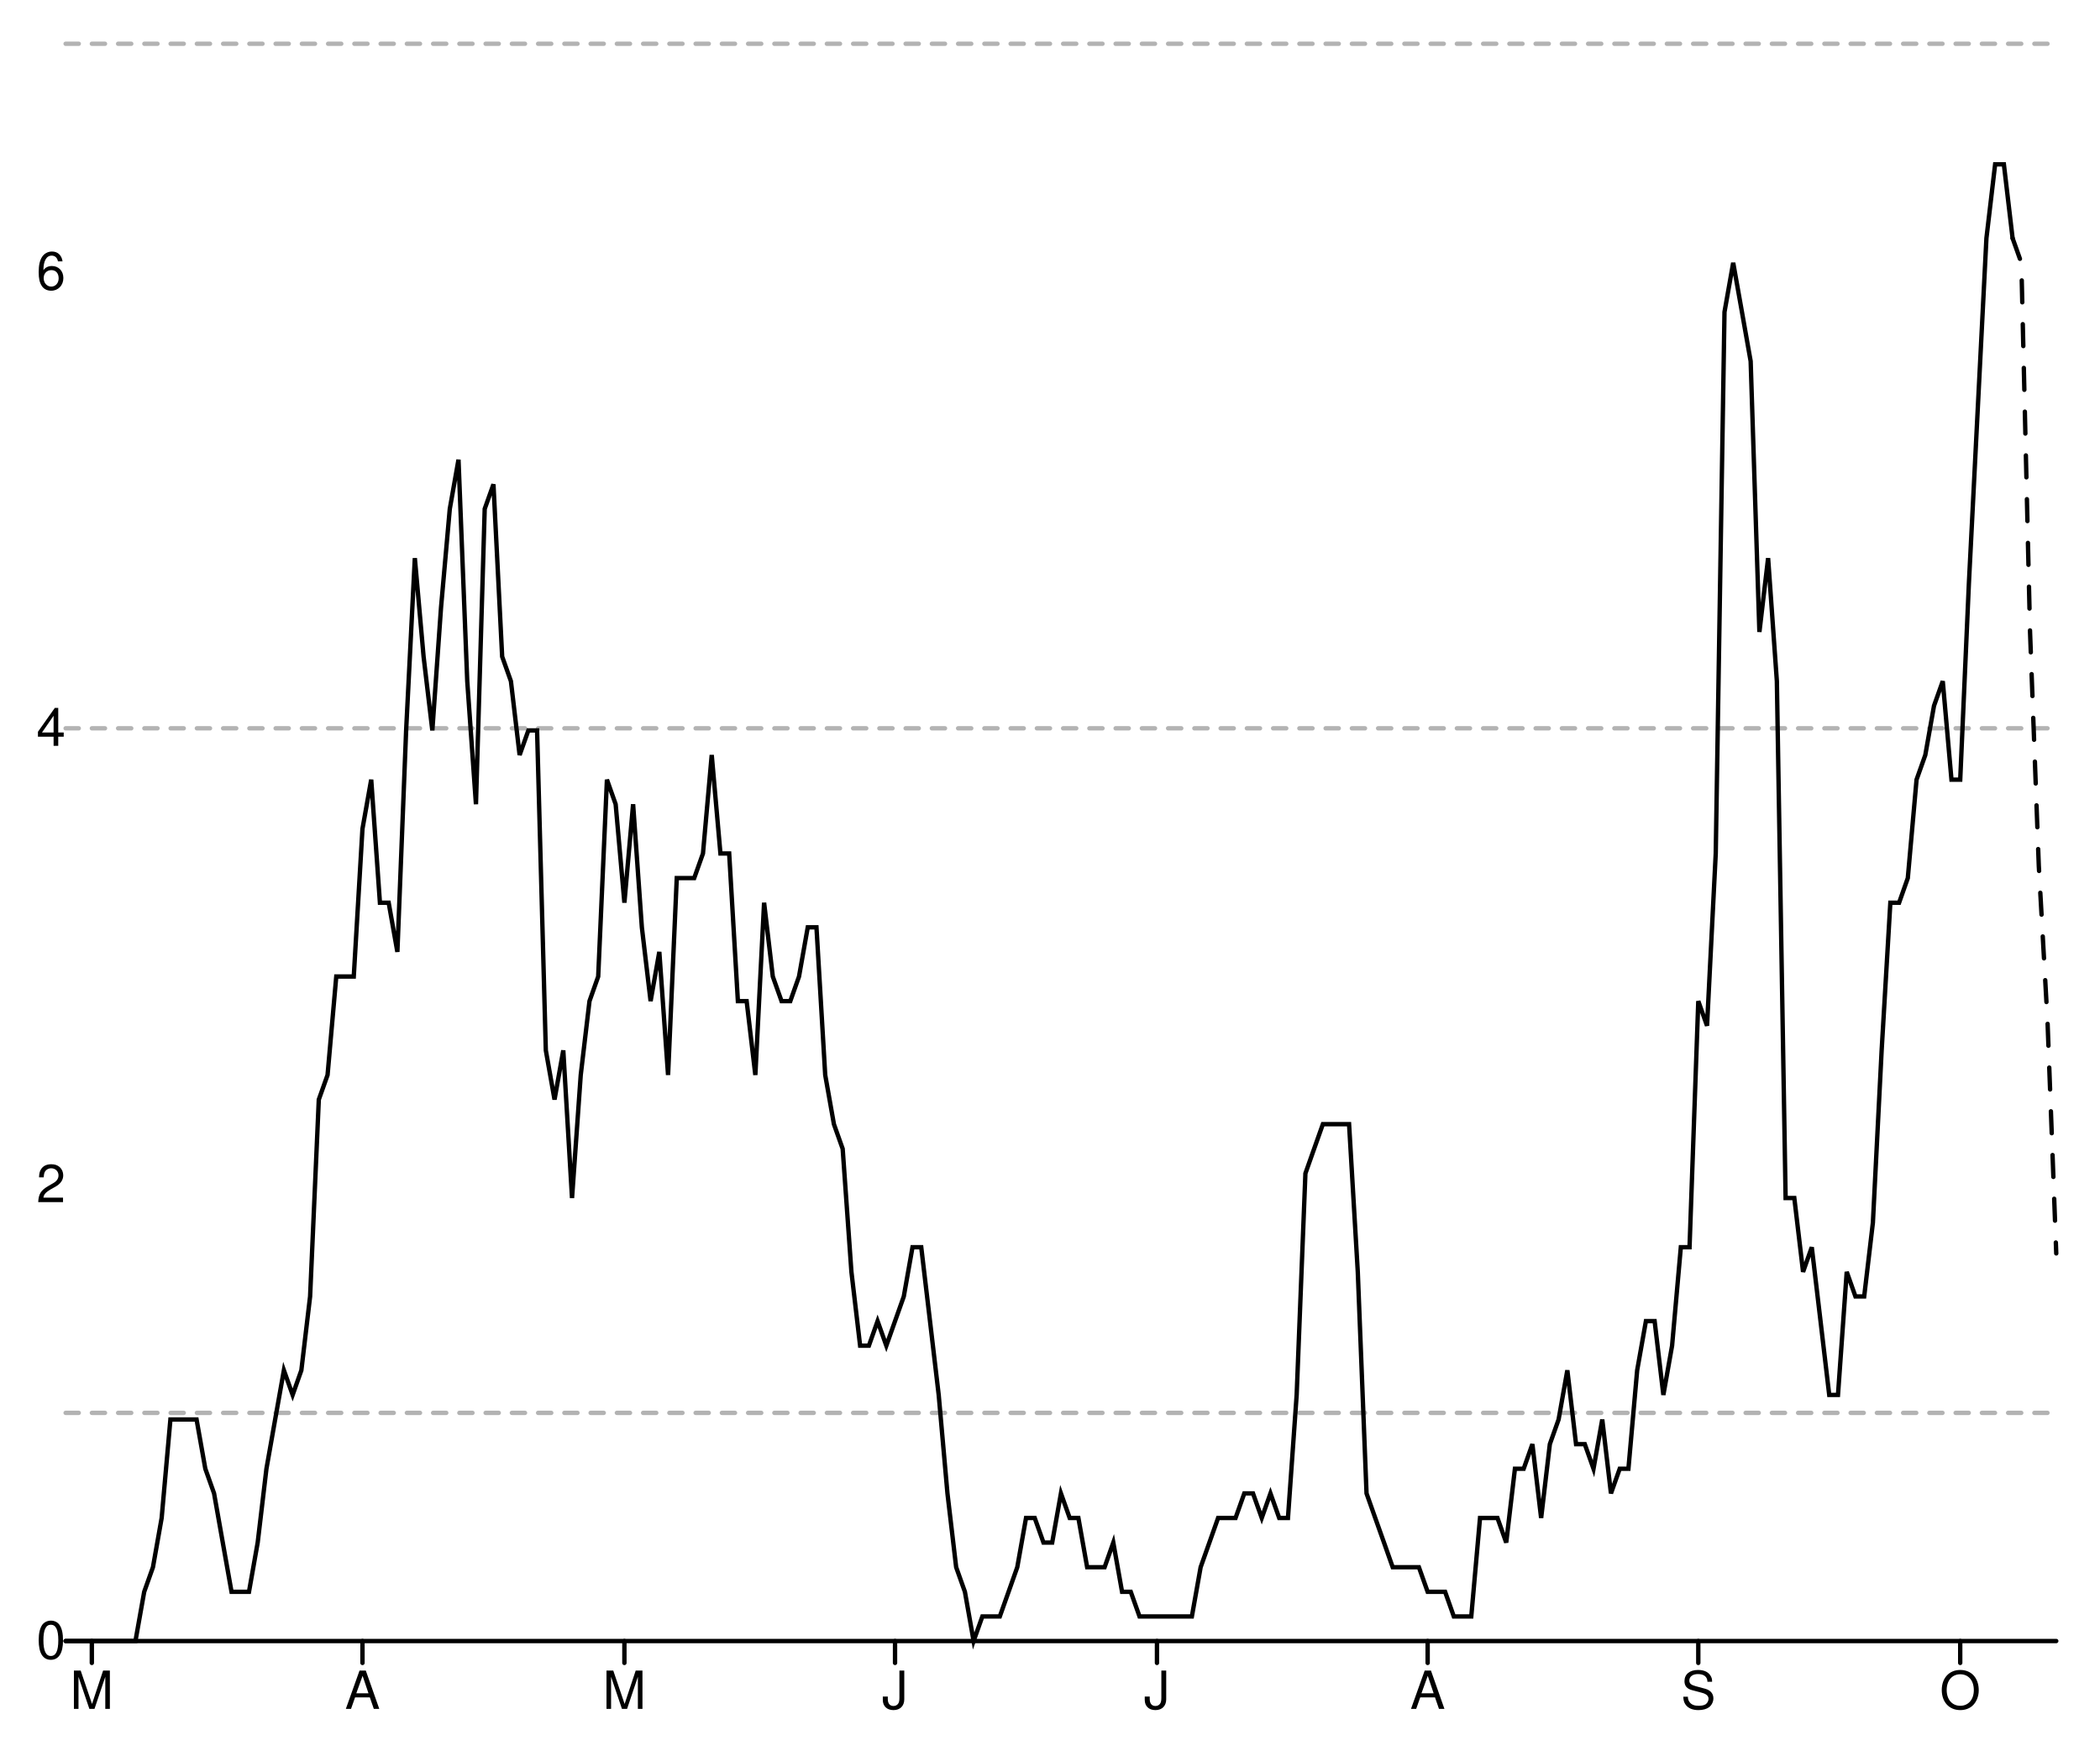
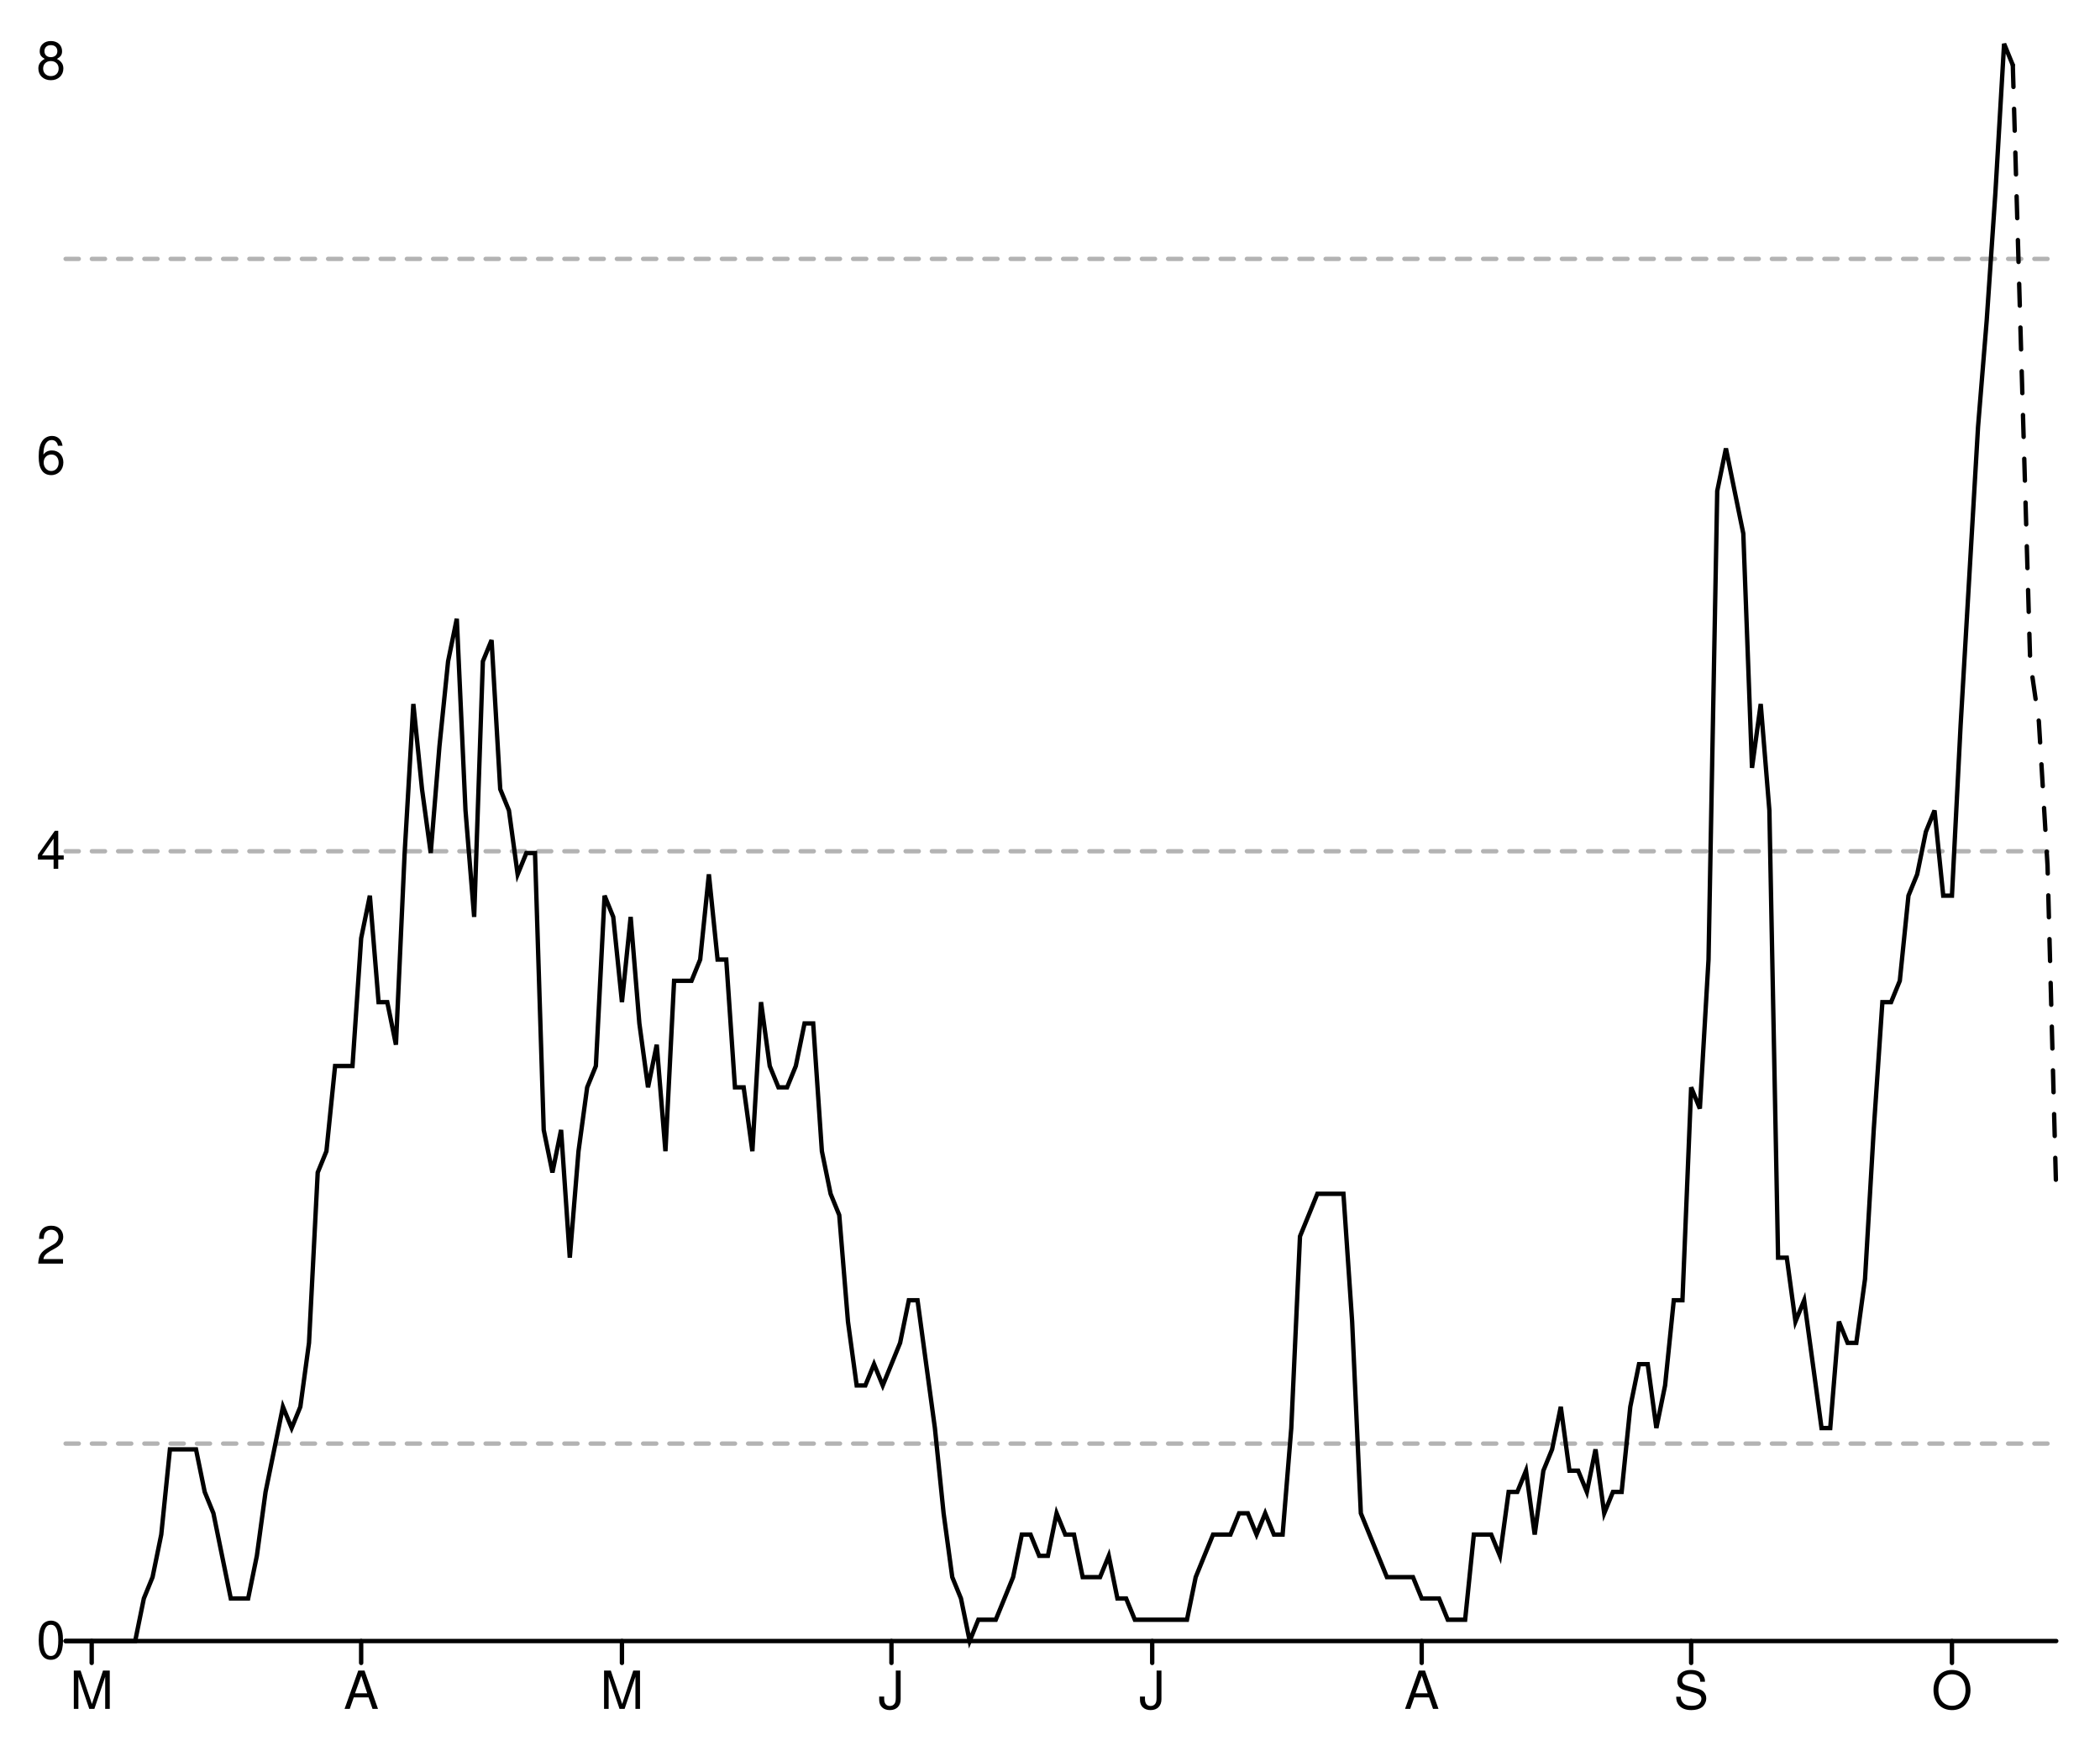
<svg xmlns="http://www.w3.org/2000/svg" width="480" height="400" viewBox="0 0 480 400" style="overflow:display" preserveAspectRatio="xMinYMin meet" overflow="visible">
  <defs>
    <style>
	.data-series path.line { fill-opacity: 0; stroke: black; }
	.data-series path.line.dotted { stroke-dasharray: 12 20 }
	.data-series circle { display: none; }
	.data-series:hover path.line, .data-series.on path.line { stroke-width: 1; }
	.data-series:hover circle, .data-series.on circle { display: inline; }
	.data-series circle:hover, .data-series circle.on { r: 1px!important; }
	.graph-grid { font-family: "Helvetica Neue",Helvetica,Arial,"Lucida Grande",sans-serif; }
	.graph-grid line { stroke: black; stroke-width: 1; stroke-linecap: round; }
	.graph-grid.graph-grid-x text { text-anchor: middle; dominant-baseline: hanging; transform: translateY(10px); }
	.graph-grid.graph-grid-y text { text-anchor: end; dominant-baseline: middle; transform: translateX(-10px); }
	</style>
  </defs>
  <g class="graph-grid graph-grid-y">
    <line x1="15.00" y1="375.00" x2="470.00" y2="375.00" data-left="15" />
    <text x="25" y="375" text-anchor="end">0</text>
-     <text x="25" y="270.714" text-anchor="end">2</text>
-     <text x="25" y="166.429" text-anchor="end">4</text>
-     <text x="25" y="62.143" text-anchor="end">6</text>
+     <text x="25" y="284.759" text-anchor="end">2</text>
+     <text x="25" y="194.519" text-anchor="end">4</text>
+     <text x="25" y="104.278" text-anchor="end">6</text>
+     <text x="25" y="14.038" text-anchor="end">8</text>
    <text style="text-anchor:middle;dominant-baseline:hanging;font-weight:bold;transform: translateY(192.5px) rotate(-90deg);" />
  </g>
  <g class="graph-grid graph-grid-x">
-     <line class="tick" x1="20.99" y1="375.00" x2="20.99" y2="380.00" />
-     <text x="20.987" y="375" text-anchor="middle">M</text>
-     <line class="tick" x1="82.85" y1="375.00" x2="82.85" y2="380.00" />
-     <text x="82.851" y="375" text-anchor="middle">A</text>
-     <line class="tick" x1="142.72" y1="375.00" x2="142.72" y2="380.00" />
-     <text x="142.719" y="375" text-anchor="middle">M</text>
-     <line class="tick" x1="204.58" y1="375.00" x2="204.58" y2="380.00" />
-     <text x="204.583" y="375" text-anchor="middle">J</text>
-     <line class="tick" x1="264.45" y1="375.00" x2="264.45" y2="380.00" />
-     <text x="264.452" y="375" text-anchor="middle">J</text>
-     <line class="tick" x1="326.32" y1="375.00" x2="326.32" y2="380.00" />
-     <text x="326.316" y="375" text-anchor="middle">A</text>
-     <line class="tick" x1="388.18" y1="375.00" x2="388.18" y2="380.00" />
-     <text x="388.18" y="375" text-anchor="middle">S</text>
-     <line class="tick" x1="448.05" y1="375.00" x2="448.05" y2="380.00" />
-     <text x="448.048" y="375" text-anchor="middle">O</text>
+     <line class="tick" x1="20.96" y1="375.00" x2="20.96" y2="380.00" />
+     <text x="20.961" y="375" text-anchor="middle">M</text>
+     <line class="tick" x1="82.55" y1="375.00" x2="82.55" y2="380.00" />
+     <text x="82.555" y="375" text-anchor="middle">A</text>
+     <line class="tick" x1="142.16" y1="375.00" x2="142.16" y2="380.00" />
+     <text x="142.162" y="375" text-anchor="middle">M</text>
+     <line class="tick" x1="203.76" y1="375.00" x2="203.76" y2="380.00" />
+     <text x="203.755" y="375" text-anchor="middle">J</text>
+     <line class="tick" x1="263.36" y1="375.00" x2="263.36" y2="380.00" />
+     <text x="263.362" y="375" text-anchor="middle">J</text>
+     <line class="tick" x1="324.96" y1="375.00" x2="324.96" y2="380.00" />
+     <text x="324.956" y="375" text-anchor="middle">A</text>
+     <line class="tick" x1="386.55" y1="375.00" x2="386.55" y2="380.00" />
+     <text x="386.55" y="375" text-anchor="middle">S</text>
+     <line class="tick" x1="446.16" y1="375.00" x2="446.16" y2="380.00" />
+     <text x="446.157" y="375" text-anchor="middle">O</text>
    <text style="text-anchor:middle;dominant-baseline:hanging;font-weight:bold;transform: translateY(192.5px) rotate(-90deg);" />
  </g>
  <g data-series="widespread" class="data-series">
-     <path d="M 15.00,10.00L 470.00,10.00" id="W06000023-level-0" class="line" stroke-width="1" stroke-linecap="round" stroke-dasharray="3,3" fill-opacity="0.3" opacity="0.3" />
+     <path d="M 15.00,59.16L 470.00,59.16" id="W06000023-level-0" class="line" stroke-width="1" stroke-linecap="round" stroke-dasharray="3,3" fill-opacity="0.3" opacity="0.3" />
  </g>
  <g data-series="substantial" class="data-series">
-     <path d="M 15.00,166.43L 470.00,166.43" id="W06000023-level-1" class="line" stroke-width="1" stroke-linecap="round" stroke-dasharray="3,3" fill-opacity="0.3" opacity="0.3" />
+     <path d="M 15.00,194.52L 470.00,194.52" id="W06000023-level-1" class="line" stroke-width="1" stroke-linecap="round" stroke-dasharray="3,3" fill-opacity="0.3" opacity="0.3" />
  </g>
  <g data-series="moderate" class="data-series">
-     <path d="M 15.00,322.86L 470.00,322.86" id="W06000023-level-2" class="line" stroke-width="1" stroke-linecap="round" stroke-dasharray="3,3" fill-opacity="0.3" opacity="0.3" />
+     <path d="M 15.00,329.88L 470.00,329.88" id="W06000023-level-2" class="line" stroke-width="1" stroke-linecap="round" stroke-dasharray="3,3" fill-opacity="0.3" opacity="0.3" />
  </g>
  <g data-series="new-cases" class="data-series">
-     <path d="M 15.00,375.00L 17.00,375.00L 18.99,375.00L 20.99,375.00L 22.98,375.00L 24.98,375.00L 26.97,375.00L 28.97,375.00L 30.96,375.00L 32.96,363.75L 34.96,358.13L 36.95,346.88L 38.95,324.38L 40.94,324.38L 42.94,324.38L 44.93,324.38L 46.93,335.63L 48.93,341.26L 50.92,352.50L 52.92,363.75L 54.91,363.75L 56.91,363.75L 58.90,352.50L 60.90,335.63L 62.89,324.38L 64.89,313.13L 66.89,318.76L 68.88,313.13L 70.88,296.26L 72.87,251.27L 74.87,245.65L 76.86,223.15L 78.86,223.15L 80.86,223.15L 82.85,189.40L 84.85,178.16L 86.84,206.28L 88.84,206.28L 90.83,217.52L 92.83,166.91L 94.82,127.54L 96.82,150.04L 98.82,166.91L 100.81,138.79L 102.81,116.29L 104.80,105.04L 106.80,155.66L 108.79,183.78L 110.79,116.29L 112.79,110.67L 114.78,150.04L 116.78,155.66L 118.77,172.53L 120.77,166.91L 122.76,166.91L 124.76,240.02L 126.75,251.27L 128.75,240.02L 130.75,273.77L 132.74,245.65L 134.74,228.77L 136.73,223.15L 138.73,178.16L 140.72,183.78L 142.72,206.28L 144.71,183.78L 146.71,211.90L 148.71,228.77L 150.70,217.52L 152.70,245.65L 154.69,200.65L 156.69,200.65L 158.68,200.65L 160.68,195.03L 162.68,172.53L 164.67,195.03L 166.67,195.03L 168.66,228.77L 170.66,228.77L 172.65,245.65L 174.65,206.28L 176.64,223.15L 178.64,228.77L 180.64,228.77L 182.63,223.15L 184.63,211.90L 186.62,211.90L 188.62,245.65L 190.61,256.89L 192.61,262.52L 194.61,290.64L 196.60,307.51L 198.60,307.51L 200.59,301.89L 202.59,307.51L 204.58,301.89L 206.58,296.26L 208.57,285.01L 210.57,285.01L 212.57,301.89L 214.56,318.76L 216.56,341.26L 218.55,358.13L 220.55,363.75L 222.54,375.00L 224.54,369.38L 226.54,369.38L 228.53,369.38L 230.53,363.75L 232.52,358.13L 234.52,346.88L 236.51,346.88L 238.51,352.50L 240.50,352.50L 242.50,341.26L 244.50,346.88L 246.49,346.88L 248.49,358.13L 250.48,358.13L 252.48,358.13L 254.47,352.50L 256.47,363.75L 258.46,363.75L 260.46,369.38L 262.46,369.38L 264.45,369.38L 266.45,369.38L 268.44,369.38L 270.44,369.38L 272.43,369.38L 274.43,358.13L 276.43,352.50L 278.42,346.88L 280.42,346.88L 282.41,346.88L 284.41,341.26L 286.40,341.26L 288.40,346.88L 290.39,341.26L 292.39,346.88L 294.39,346.88L 296.38,318.76L 298.38,268.14L 300.37,262.52L 302.37,256.89L 304.36,256.89L 306.36,256.89L 308.36,256.89L 310.35,290.64L 312.35,341.26L 314.34,346.88L 316.34,352.50L 318.33,358.13L 320.33,358.13L 322.32,358.13L 324.32,358.13L 326.32,363.75L 328.31,363.75L 330.31,363.75L 332.30,369.38L 334.30,369.38L 336.29,369.38L 338.29,346.88L 340.29,346.88L 342.28,346.88L 344.28,352.50L 346.27,335.63L 348.27,335.63L 350.26,330.01L 352.26,346.88L 354.25,330.01L 356.25,324.38L 358.25,313.13L 360.24,330.01L 362.24,330.01L 364.23,335.63L 366.23,324.38L 368.22,341.26L 370.22,335.63L 372.21,335.63L 374.21,313.13L 376.21,301.89L 378.20,301.89L 380.20,318.76L 382.19,307.51L 384.19,285.01L 386.18,285.01L 388.18,228.77L 390.18,234.40L 392.17,195.03L 394.17,71.30L 396.16,60.05L 398.16,71.30L 400.15,82.55L 402.15,144.41L 404.14,127.54L 406.14,155.66L 408.14,273.77L 410.13,273.77L 412.13,290.64L 414.12,285.01L 416.12,301.89L 418.11,318.76L 420.11,318.76L 422.11,290.64L 424.10,296.26L 426.10,296.26L 428.09,279.39L 430.09,240.02L 432.08,206.28L 434.08,206.28L 436.07,200.65L 438.07,178.16L 440.07,172.53L 442.06,161.28L 444.06,155.66L 446.05,178.16L 448.05,178.16L 450.04,133.16L 452.04,93.79L 454.04,54.43L 456.03,37.55L 458.03,37.55L 460.02,54.43" id="New cases" class="line" stroke-width="1" stroke-linecap="round" />
+     <path d="M 15.00,375.00L 16.99,375.00L 18.97,375.00L 20.96,375.00L 22.95,375.00L 24.93,375.00L 26.92,375.00L 28.91,375.00L 30.90,375.00L 32.88,365.27L 34.87,360.40L 36.86,350.67L 38.84,331.20L 40.83,331.20L 42.82,331.20L 44.80,331.20L 46.79,340.93L 48.78,345.80L 50.76,355.53L 52.75,365.27L 54.74,365.27L 56.72,365.27L 58.71,355.53L 60.70,340.93L 62.69,331.20L 64.67,321.47L 66.66,326.33L 68.65,321.47L 70.63,306.87L 72.62,267.93L 74.61,263.07L 76.59,243.60L 78.58,243.60L 80.57,243.60L 82.55,214.40L 84.54,204.67L 86.53,229.00L 88.52,229.00L 90.50,238.73L 92.49,194.93L 94.48,160.87L 96.46,180.33L 98.45,194.93L 100.44,170.60L 102.42,151.13L 104.41,141.40L 106.40,185.20L 108.38,209.53L 110.37,151.13L 112.36,146.27L 114.34,180.33L 116.33,185.20L 118.32,199.80L 120.31,194.93L 122.29,194.93L 124.28,258.20L 126.27,267.93L 128.25,258.20L 130.24,287.40L 132.23,263.07L 134.21,248.47L 136.20,243.60L 138.19,204.67L 140.17,209.53L 142.16,229.00L 144.15,209.53L 146.14,233.87L 148.12,248.47L 150.11,238.73L 152.10,263.07L 154.08,224.13L 156.07,224.13L 158.06,224.13L 160.04,219.27L 162.03,199.80L 164.02,219.27L 166.00,219.27L 167.99,248.47L 169.98,248.47L 171.97,263.07L 173.95,229.00L 175.94,243.60L 177.93,248.47L 179.91,248.47L 181.90,243.60L 183.89,233.87L 185.87,233.87L 187.86,263.07L 189.85,272.80L 191.83,277.67L 193.82,302.00L 195.81,316.60L 197.79,316.60L 199.78,311.73L 201.77,316.60L 203.76,311.73L 205.74,306.87L 207.73,297.13L 209.72,297.13L 211.70,311.73L 213.69,326.33L 215.68,345.80L 217.66,360.40L 219.65,365.27L 221.64,375.00L 223.62,370.13L 225.61,370.13L 227.60,370.13L 229.59,365.27L 231.57,360.40L 233.56,350.67L 235.55,350.67L 237.53,355.53L 239.52,355.53L 241.51,345.80L 243.49,350.67L 245.48,350.67L 247.47,360.40L 249.45,360.40L 251.44,360.40L 253.43,355.53L 255.41,365.27L 257.40,365.27L 259.39,370.13L 261.38,370.13L 263.36,370.13L 265.35,370.13L 267.34,370.13L 269.32,370.13L 271.31,370.13L 273.30,360.40L 275.28,355.53L 277.27,350.67L 279.26,350.67L 281.24,350.67L 283.23,345.80L 285.22,345.80L 287.21,350.67L 289.19,345.80L 291.18,350.67L 293.17,350.67L 295.15,326.33L 297.14,282.53L 299.13,277.67L 301.11,272.80L 303.10,272.80L 305.09,272.80L 307.07,272.80L 309.06,302.00L 311.05,345.80L 313.03,350.67L 315.02,355.53L 317.01,360.40L 319.00,360.40L 320.98,360.40L 322.97,360.40L 324.96,365.27L 326.94,365.27L 328.93,365.27L 330.92,370.13L 332.90,370.13L 334.89,370.13L 336.88,350.67L 338.86,350.67L 340.85,350.67L 342.84,355.53L 344.83,340.93L 346.81,340.93L 348.80,336.07L 350.79,350.67L 352.77,336.07L 354.76,331.20L 356.75,321.47L 358.73,336.07L 360.72,336.07L 362.71,340.93L 364.69,331.20L 366.68,345.80L 368.67,340.93L 370.66,340.93L 372.64,321.47L 374.63,311.73L 376.62,311.73L 378.60,326.33L 380.59,316.60L 382.58,297.13L 384.56,297.13L 386.55,248.47L 388.54,253.33L 390.52,219.27L 392.51,112.20L 394.50,102.47L 396.48,112.20L 398.47,121.93L 400.46,175.47L 402.45,160.87L 404.43,185.20L 406.42,287.40L 408.41,287.40L 410.39,302.00L 412.38,297.13L 414.37,311.73L 416.35,326.33L 418.34,326.33L 420.33,302.00L 422.31,306.87L 424.30,306.87L 426.29,292.27L 428.28,258.20L 430.26,229.00L 432.25,229.00L 434.24,224.13L 436.22,204.67L 438.21,199.80L 440.20,190.07L 442.18,185.20L 444.17,204.67L 446.16,204.67L 448.14,165.73L 450.13,131.67L 452.12,97.60L 454.10,73.27L 456.09,44.07L 458.08,10.00L 460.07,14.87" id="New cases" class="line" stroke-width="1" stroke-linecap="round" />
  </g>
  <g data-series="recent-cases" class="data-series">
-     <path d="M 460.02,54.43L 462.02,60.05L 464.01,144.41L 466.01,197.84L 468.00,233.27L 470.00,286.42" id="Recent cases" class="line" stroke-width="1" stroke-linecap="round" stroke-dasharray="5,5" />
+     <path d="M 460.07,14.87L 462.05,83.00L 464.04,151.13L 466.03,164.92L 468.01,197.85L 470.00,272.80" id="Recent cases" class="line" stroke-width="1" stroke-linecap="round" stroke-dasharray="5,5" />
  </g>
</svg>
